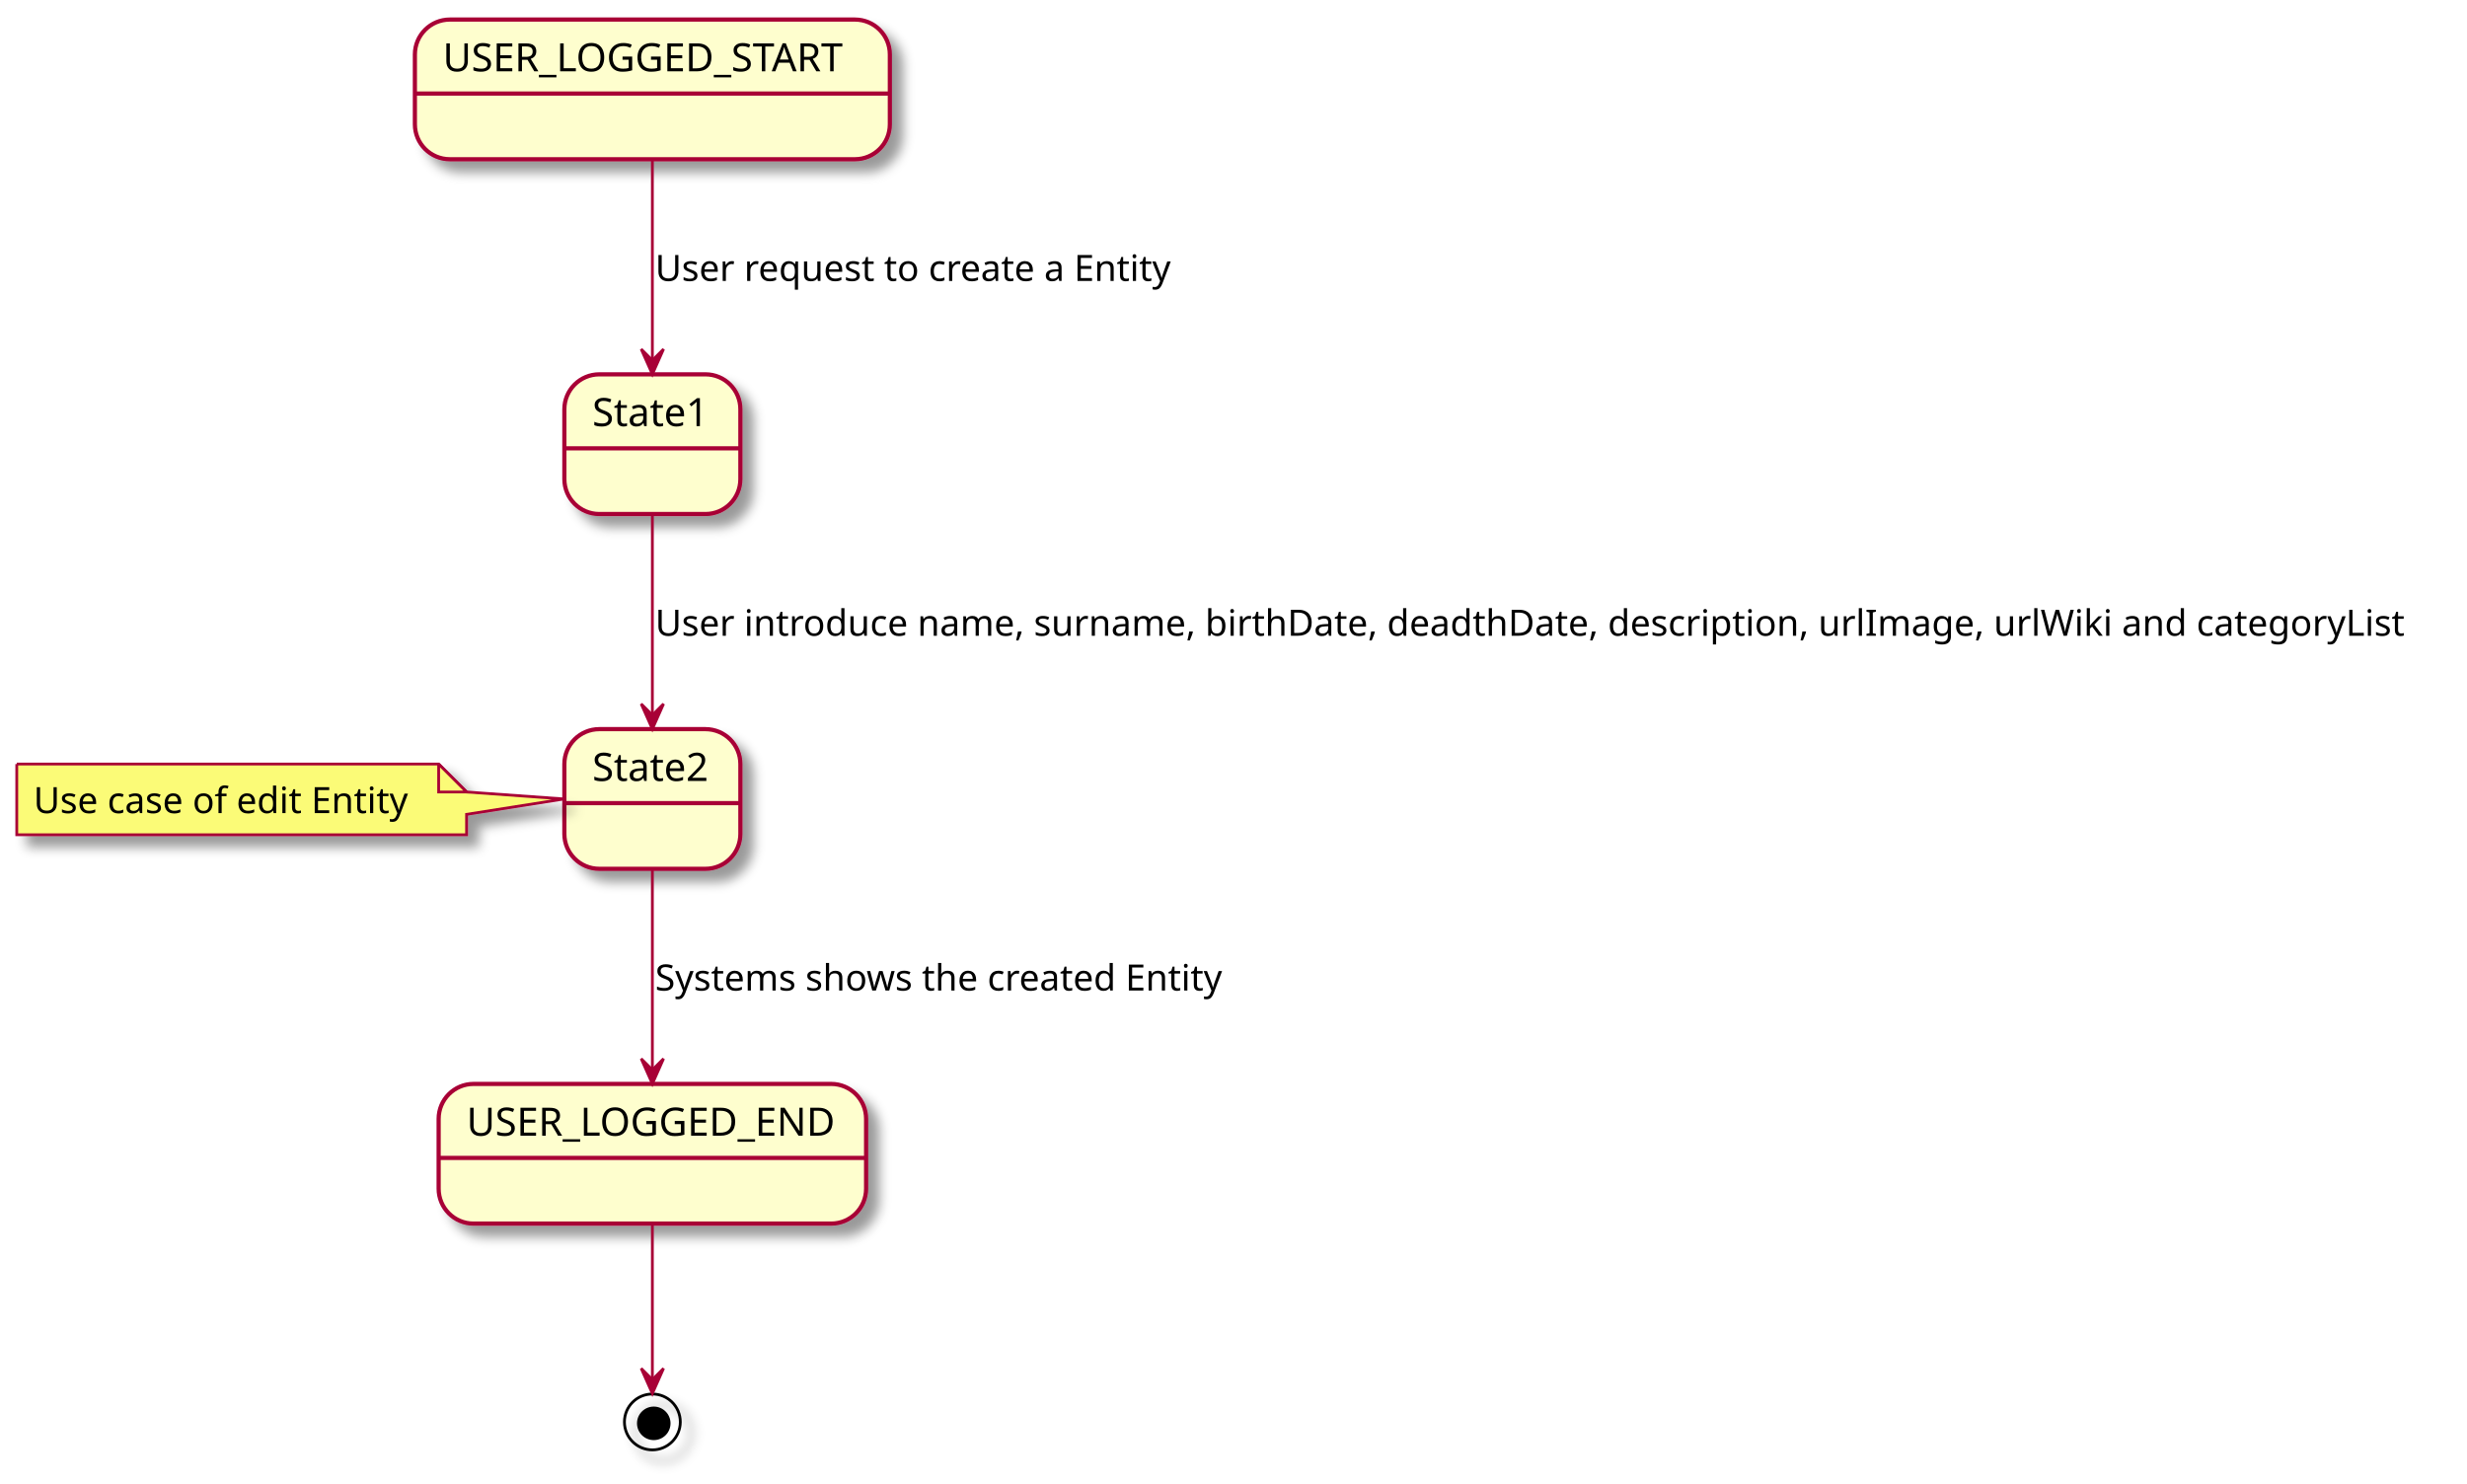
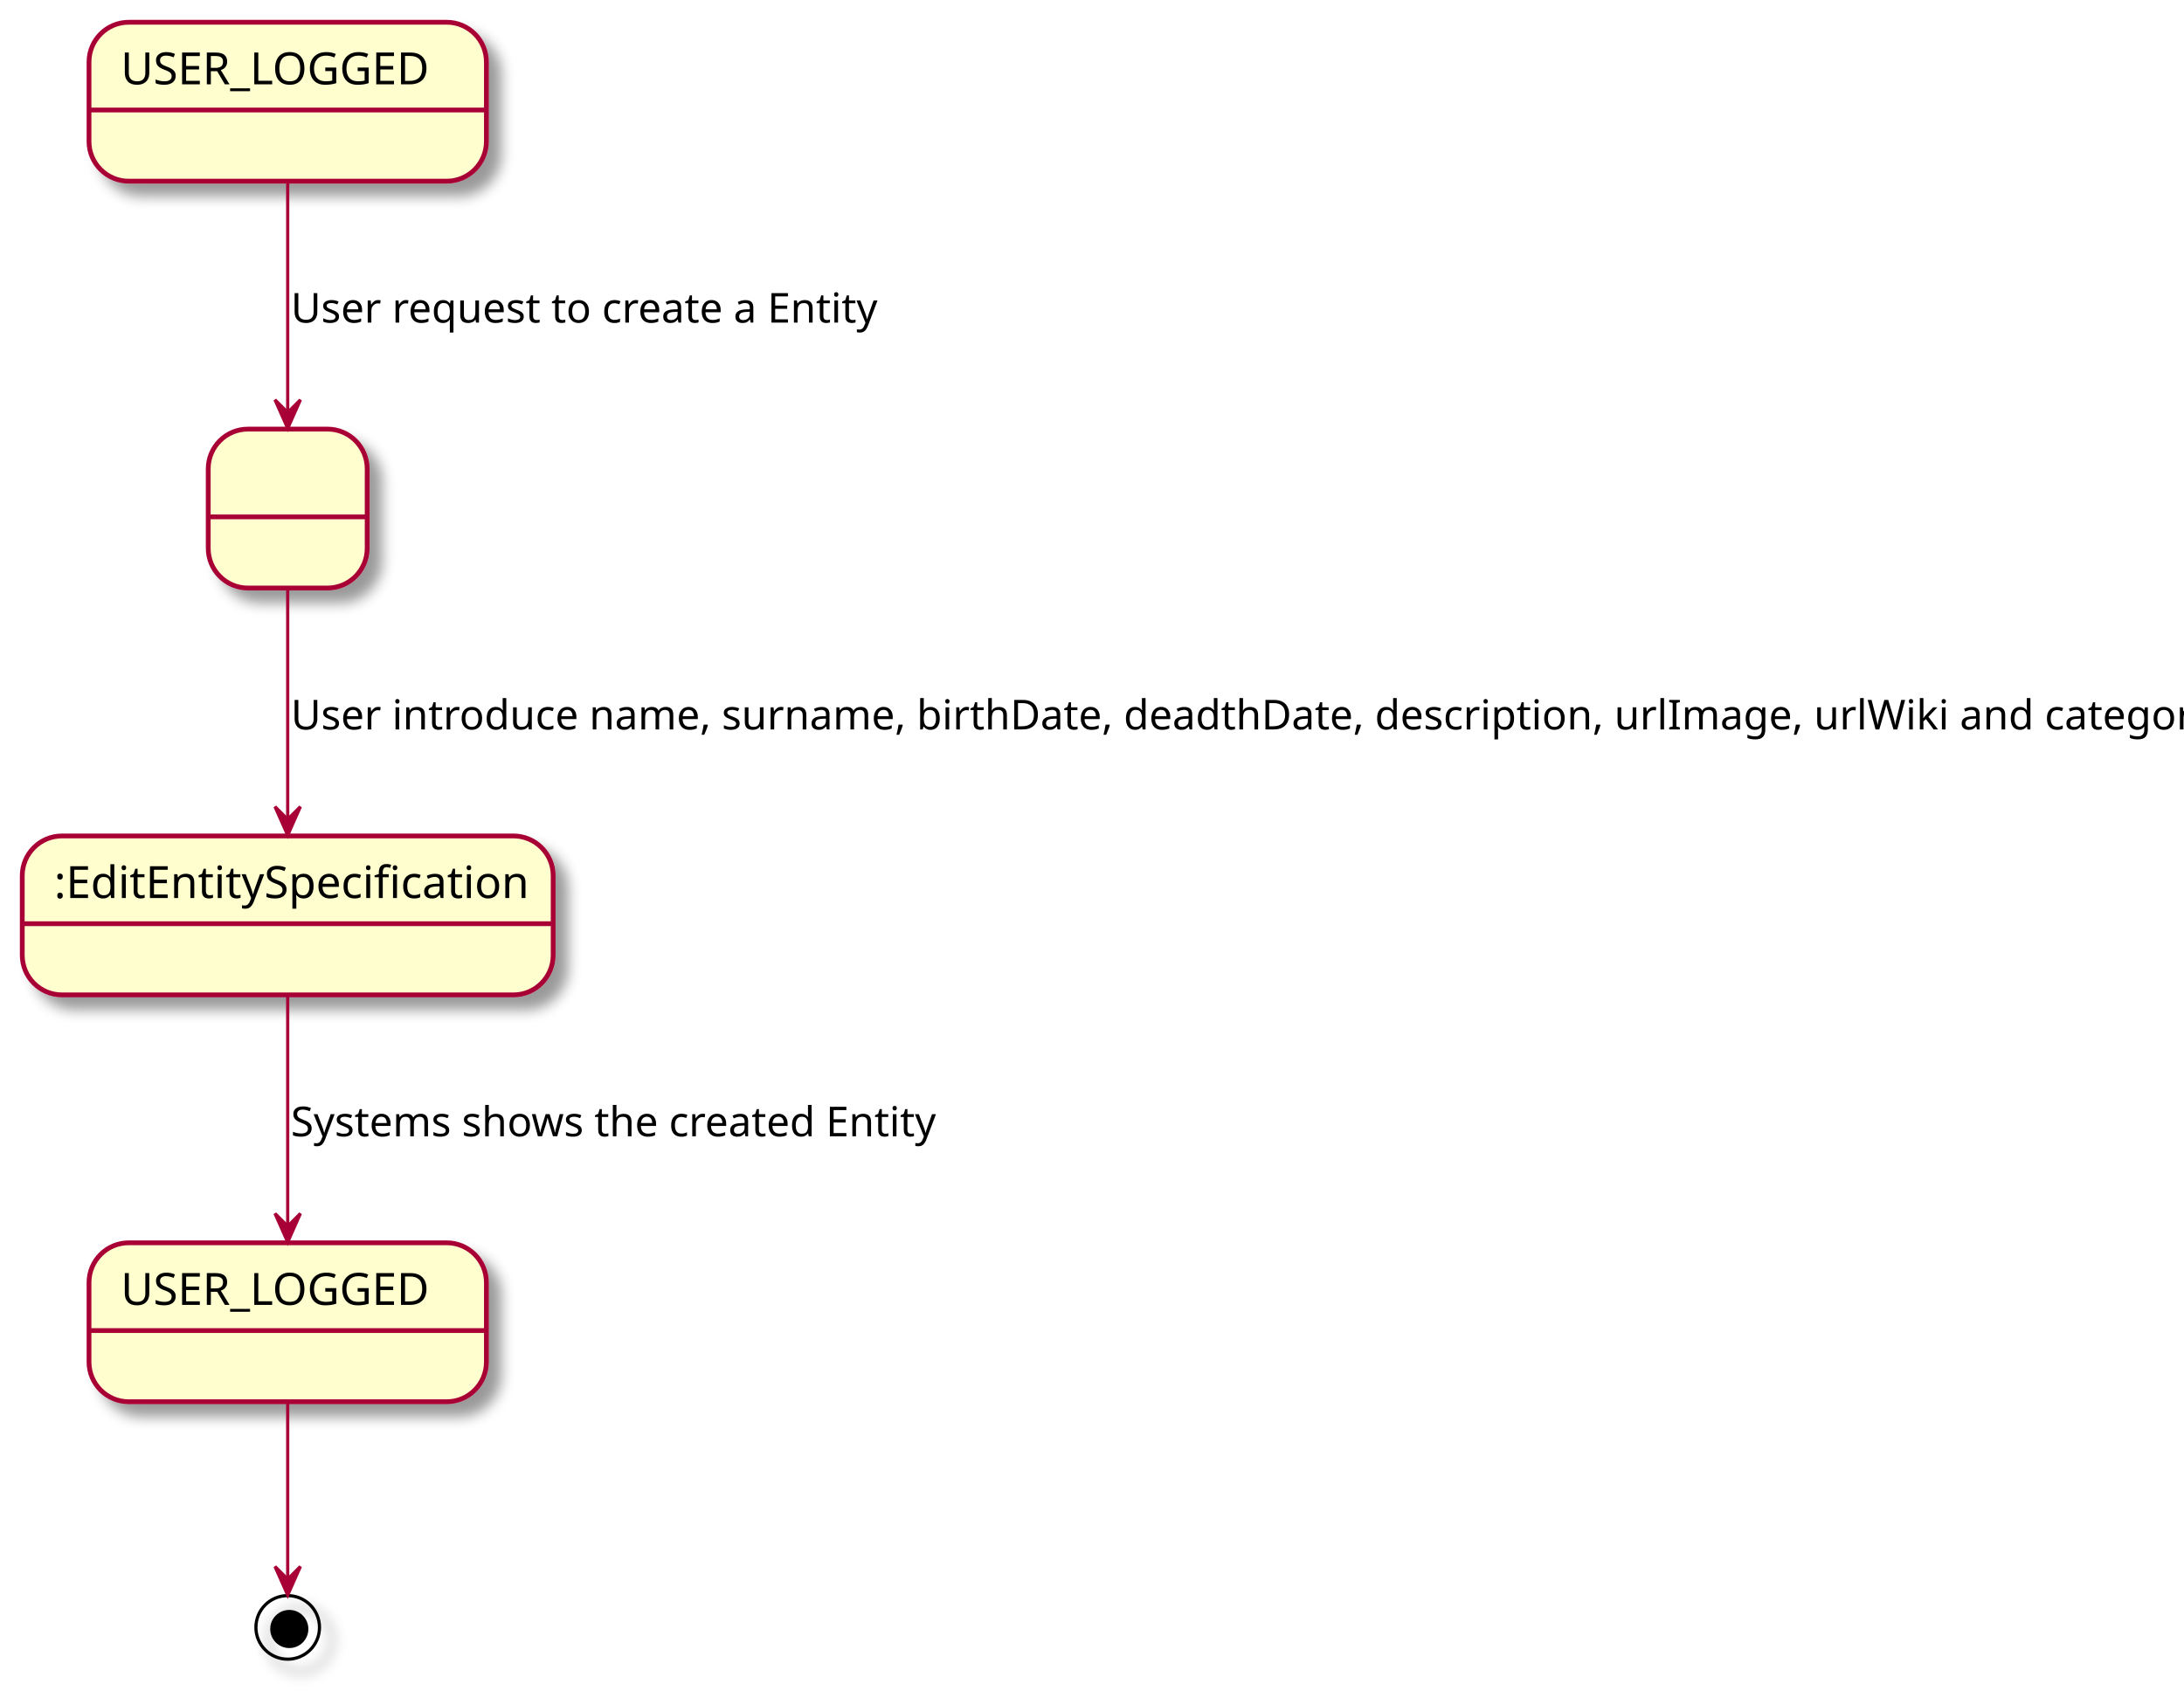
- <svg xmlns="http://www.w3.org/2000/svg" contentScriptType="application/ecmascript" contentStyleType="text/css" height="531px" preserveAspectRatio="none" style="width:883px;height:531px;" version="1.1" viewBox="0 0 883 531" width="883px" zoomAndPan="magnify">
+ <svg xmlns="http://www.w3.org/2000/svg" contentScriptType="application/ecmascript" contentStyleType="text/css" height="534px" preserveAspectRatio="none" style="width:687px;height:534px;background:#FFFFFF;" version="1.1" viewBox="0 0 687 534" width="687px" zoomAndPan="magnify">
  <defs>
-     <filter height="300%" id="f14tdvvvgu7nlv" width="300%" x="-1" y="-1">
+     <filter height="300%" id="f1ueer9w7rilc5" width="300%" x="-1" y="-1">
      <feGaussianBlur result="blurOut" stdDeviation="2.0" />
      <feColorMatrix in="blurOut" result="blurOut2" type="matrix" values="0 0 0 0 0 0 0 0 0 0 0 0 0 0 0 0 0 0 .4 0" />
      <feOffset dx="4.0" dy="4.0" in="blurOut2" result="blurOut3" />
      <feBlend in="SourceGraphic" in2="blurOut3" mode="normal" />
    </filter>
  </defs>
  <g>
-     <g id="USER_LOGGED_START">
-       <rect fill="#FEFECE" filter="url(#f14tdvvvgu7nlv)" height="50" rx="12.5" ry="12.5" style="stroke:#A80036;stroke-width:1.5;" width="170" x="148.5" y="7" />
-       <line style="stroke:#A80036;stroke-width:1.5;" x1="148.5" x2="318.5" y1="33.488" y2="33.488" />
-       <text fill="#000000" font-family="sans-serif" font-size="14" lengthAdjust="spacing" textLength="150" x="158.5" y="25.535">USER_LOGGED_START</text>
-     </g>
    <g id="State1">
-       <rect fill="#FEFECE" filter="url(#f14tdvvvgu7nlv)" height="50" rx="12.5" ry="12.5" style="stroke:#A80036;stroke-width:1.5;" width="63" x="202" y="134" />
-       <line style="stroke:#A80036;stroke-width:1.5;" x1="202" x2="265" y1="160.488" y2="160.488" />
-       <text fill="#000000" font-family="sans-serif" font-size="14" lengthAdjust="spacing" textLength="43" x="212" y="152.535">State1</text>
+       <rect fill="#FEFECE" filter="url(#f1ueer9w7rilc5)" height="50" rx="12.5" ry="12.5" style="stroke:#A80036;stroke-width:1.5;" width="50" x="65.5" y="135" />
+       <line style="stroke:#A80036;stroke-width:1.5;" x1="65.5" x2="115.5" y1="162.609" y2="162.609" />
+       <text fill="#000000" font-family="sans-serif" font-size="14" lengthAdjust="spacing" textLength="0" x="92.5" y="154.533" />
    </g>
    <g id="State2">
-       <rect fill="#FEFECE" filter="url(#f14tdvvvgu7nlv)" height="50" rx="12.5" ry="12.5" style="stroke:#A80036;stroke-width:1.5;" width="63" x="202" y="261" />
-       <line style="stroke:#A80036;stroke-width:1.5;" x1="202" x2="265" y1="287.488" y2="287.488" />
-       <text fill="#000000" font-family="sans-serif" font-size="14" lengthAdjust="spacing" textLength="43" x="212" y="279.535">State2</text>
+       <rect fill="#FEFECE" filter="url(#f1ueer9w7rilc5)" height="50" rx="12.5" ry="12.5" style="stroke:#A80036;stroke-width:1.5;" width="167" x="7" y="263" />
+       <line style="stroke:#A80036;stroke-width:1.5;" x1="7" x2="174" y1="290.609" y2="290.609" />
+       <text fill="#000000" font-family="sans-serif" font-size="14" lengthAdjust="spacing" textLength="143" x="17" y="282.533">:EditEntitySpecification</text>
    </g>
-     <path d="M6,273.5 L6,298.81 A0,0 0 0 0 6,298.81 L167,298.81 A0,0 0 0 0 167,298.81 L167,291.5 L201.89,286 L167,283.5 L167,283.5 L157,273.5 L6,273.5 A0,0 0 0 0 6,273.5 " fill="#FBFB77" filter="url(#f14tdvvvgu7nlv)" style="stroke:#A80036;stroke-width:1.0;" />
-     <path d="M157,273.5 L157,283.5 L167,283.5 L157,273.5 " fill="#FBFB77" style="stroke:#A80036;stroke-width:1.0;" />
-     <text fill="#000000" font-family="sans-serif" font-size="13" lengthAdjust="spacing" textLength="140" x="12" y="291.068">Use case of edit Entity</text>
+     <g id="USER_LOGGED_START">
+       <rect fill="#FEFECE" filter="url(#f1ueer9w7rilc5)" height="50" rx="12.5" ry="12.5" style="stroke:#A80036;stroke-width:1.5;" width="125" x="28" y="7" />
+       <line style="stroke:#A80036;stroke-width:1.5;" x1="28" x2="153" y1="34.609" y2="34.609" />
+       <text fill="#000000" font-family="sans-serif" font-size="14" lengthAdjust="spacing" textLength="105" x="38" y="26.533">USER_LOGGED</text>
+     </g>
    <g id="USER_LOGGED_END">
-       <rect fill="#FEFECE" filter="url(#f14tdvvvgu7nlv)" height="50" rx="12.5" ry="12.5" style="stroke:#A80036;stroke-width:1.5;" width="153" x="157" y="388" />
-       <line style="stroke:#A80036;stroke-width:1.5;" x1="157" x2="310" y1="414.488" y2="414.488" />
-       <text fill="#000000" font-family="sans-serif" font-size="14" lengthAdjust="spacing" textLength="133" x="167" y="406.535">USER_LOGGED_END</text>
+       <rect fill="#FEFECE" filter="url(#f1ueer9w7rilc5)" height="50" rx="12.5" ry="12.5" style="stroke:#A80036;stroke-width:1.5;" width="125" x="28" y="391" />
+       <line style="stroke:#A80036;stroke-width:1.5;" x1="28" x2="153" y1="418.609" y2="418.609" />
+       <text fill="#000000" font-family="sans-serif" font-size="14" lengthAdjust="spacing" textLength="105" x="38" y="410.533">USER_LOGGED</text>
    </g>
-     <ellipse cx="233.5" cy="509" filter="url(#f14tdvvvgu7nlv)" rx="10" ry="10" style="stroke:#000000;stroke-width:1.0;fill:none;" />
-     <ellipse cx="234" cy="509.5" fill="#000000" rx="6" ry="6" style="stroke:none;stroke-width:1.0;" />
-     <path d="M233.5,57.1 C233.5,77.59 233.5,107.08 233.5,128.88 " fill="none" id="USER_LOGGED_START-to-State1" style="stroke:#A80036;stroke-width:1.0;" />
-     <polygon fill="#A80036" points="233.5,133.97,237.5,124.97,233.5,128.97,229.5,124.97,233.5,133.97" style="stroke:#A80036;stroke-width:1.0;" />
-     <text fill="#000000" font-family="sans-serif" font-size="13" lengthAdjust="spacing" textLength="189" x="234.5" y="100.568">User request to create a Entity</text>
-     <path d="M233.5,184.1 C233.5,204.59 233.5,234.08 233.5,255.88 " fill="none" id="State1-to-State2" style="stroke:#A80036;stroke-width:1.0;" />
-     <polygon fill="#A80036" points="233.5,260.97,237.5,251.97,233.5,255.97,229.5,251.97,233.5,260.97" style="stroke:#A80036;stroke-width:1.0;" />
-     <text fill="#000000" font-family="sans-serif" font-size="13" lengthAdjust="spacing" textLength="641" x="234.5" y="227.568">User introduce name, surname, birthDate, deadthDate, description, urlImage, urlWiki and categoryList</text>
-     <path d="M233.5,311.1 C233.5,331.59 233.5,361.08 233.5,382.88 " fill="none" id="State2-to-USER_LOGGED_END" style="stroke:#A80036;stroke-width:1.0;" />
-     <polygon fill="#A80036" points="233.5,387.97,237.5,378.97,233.5,382.97,229.5,378.97,233.5,387.97" style="stroke:#A80036;stroke-width:1.0;" />
-     <text fill="#000000" font-family="sans-serif" font-size="13" lengthAdjust="spacing" textLength="210" x="234.5" y="354.568">Systems shows the created Entity</text>
-     <path d="M233.5,438.21 C233.5,455.84 233.5,479.13 233.5,493.84 " fill="none" id="USER_LOGGED_END-to-*end" style="stroke:#A80036;stroke-width:1.0;" />
-     <polygon fill="#A80036" points="233.5,498.84,237.5,489.84,233.5,493.84,229.5,489.84,233.5,498.84" style="stroke:#A80036;stroke-width:1.0;" />
+     <ellipse cx="90.5" cy="512" filter="url(#f1ueer9w7rilc5)" rx="10" ry="10" style="stroke:#000000;stroke-width:1.0;fill:none;" />
+     <ellipse cx="91" cy="512.5" fill="#000000" rx="6" ry="6" style="stroke:none;stroke-width:1.0;" />
+     <path d="M90.5,57.29 C90.5,77.95 90.5,107.67 90.5,129.65 " fill="none" id="USER_LOGGED_START-to-State1" style="stroke:#A80036;stroke-width:1.0;" />
+     <polygon fill="#A80036" points="90.5,134.78,94.5,125.78,90.5,129.78,86.5,125.78,90.5,134.78" style="stroke:#A80036;stroke-width:1.0;" />
+     <text fill="#000000" font-family="sans-serif" font-size="13" lengthAdjust="spacing" textLength="178" x="91.5" y="101.495">User request to create a Entity</text>
+     <path d="M90.5,185.29 C90.5,205.95 90.5,235.67 90.5,257.65 " fill="none" id="State1-to-State2" style="stroke:#A80036;stroke-width:1.0;" />
+     <polygon fill="#A80036" points="90.5,262.78,94.5,253.78,90.5,257.78,86.5,253.78,90.5,262.78" style="stroke:#A80036;stroke-width:1.0;" />
+     <text fill="#000000" font-family="sans-serif" font-size="13" lengthAdjust="spacing" textLength="588" x="91.5" y="229.495">User introduce name, surname, birthDate, deadthDate, description, urlImage, urlWiki and categoryList</text>
+     <path d="M90.5,313.29 C90.5,333.95 90.5,363.67 90.5,385.65 " fill="none" id="State2-to-USER_LOGGED_END" style="stroke:#A80036;stroke-width:1.0;" />
+     <polygon fill="#A80036" points="90.5,390.78,94.5,381.78,90.5,385.78,86.5,381.78,90.5,390.78" style="stroke:#A80036;stroke-width:1.0;" />
+     <text fill="#000000" font-family="sans-serif" font-size="13" lengthAdjust="spacing" textLength="200" x="91.5" y="357.495">Systems shows the created Entity</text>
+     <path d="M90.5,441.21 C90.5,458.84 90.5,482.13 90.5,496.84 " fill="none" id="USER_LOGGED_END-to-*end" style="stroke:#A80036;stroke-width:1.0;" />
+     <polygon fill="#A80036" points="90.5,501.84,94.5,492.84,90.5,496.84,86.5,492.84,90.5,501.84" style="stroke:#A80036;stroke-width:1.0;" />
  </g>
</svg>
